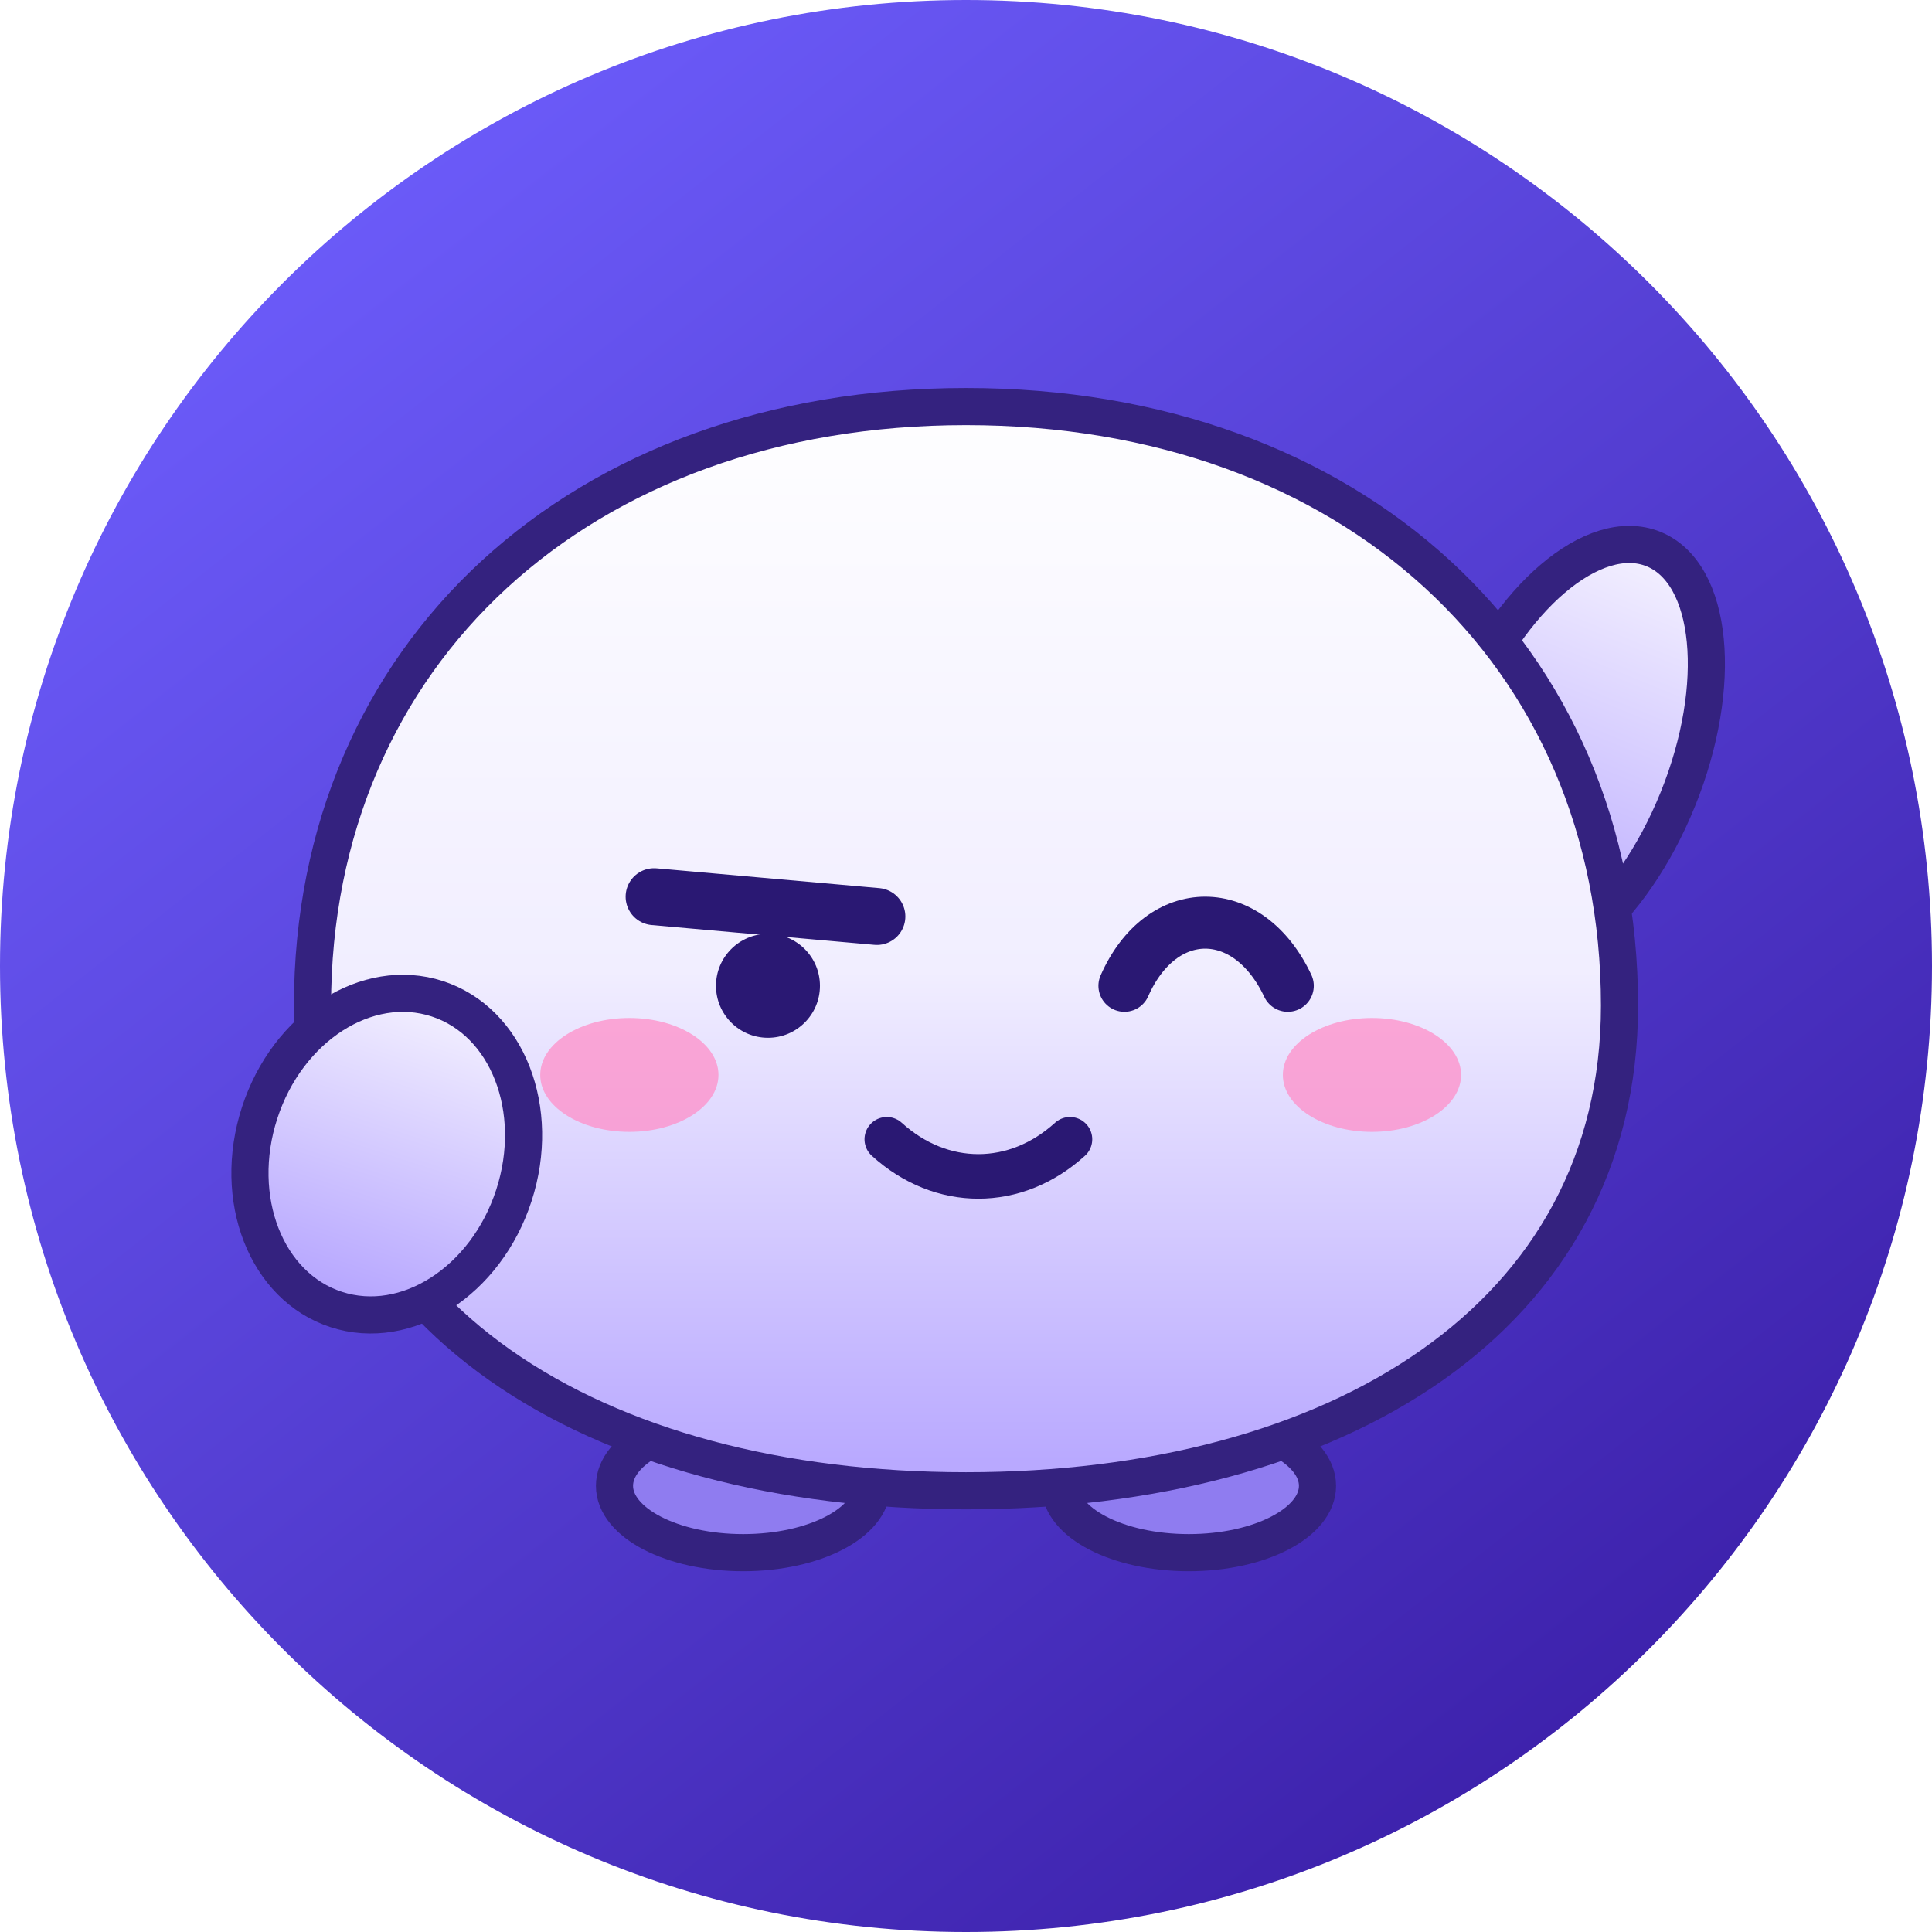
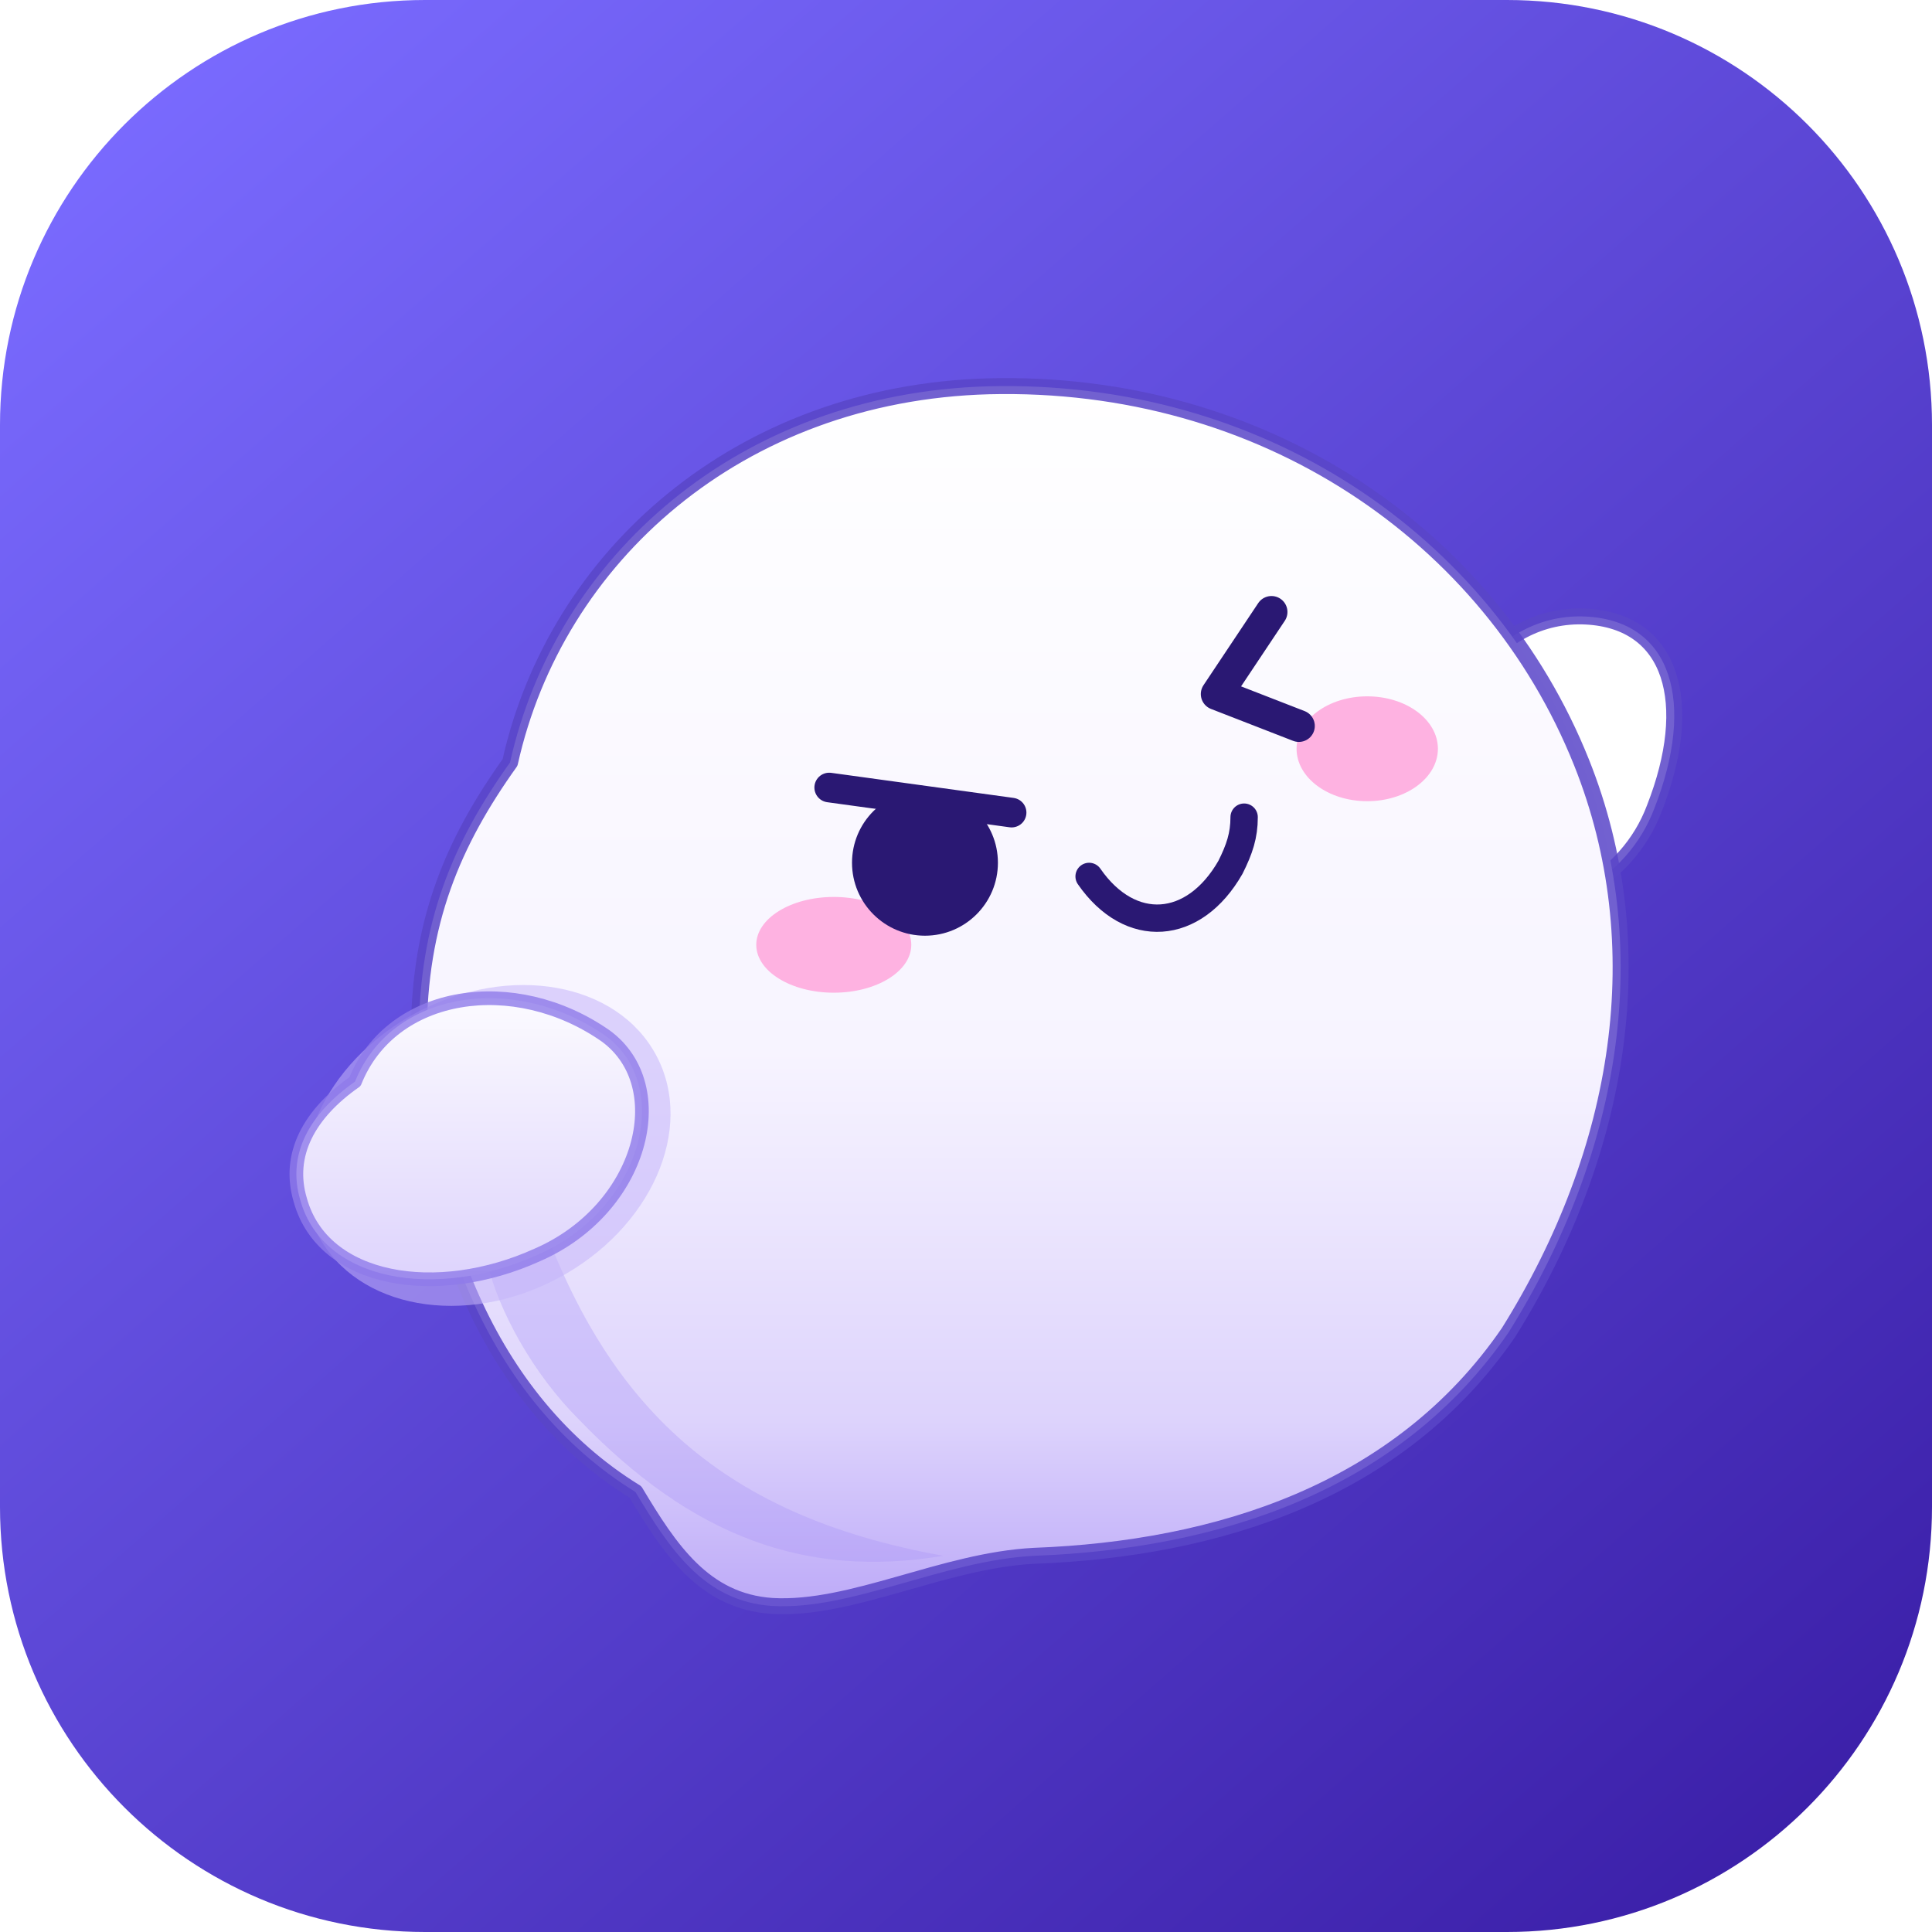
- <svg xmlns="http://www.w3.org/2000/svg" viewBox="0 0 64 64">
+ <svg xmlns="http://www.w3.org/2000/svg" viewBox="0 0 100 100">
  <defs>
-     <linearGradient id="bd-bg" x1="10" y1="4" x2="54" y2="60" gradientUnits="userSpaceOnUse">
-       <stop offset="0" stop-color="#6d5dfc" />
+     <linearGradient id="bd-bg" x1="8" y1="2" x2="92" y2="98" gradientUnits="userSpaceOnUse">
+       <stop offset="0" stop-color="#7a6bff" />
      <stop offset="1" stop-color="#3b1fa8" />
    </linearGradient>
-     <linearGradient id="bd-body" x1="0" y1="10" x2="0" y2="54" gradientUnits="userSpaceOnUse">
+     <linearGradient id="bd-body" x1="0" y1="110" x2="0" y2="650" gradientUnits="userSpaceOnUse">
      <stop offset="0" stop-color="#ffffff" />
-       <stop offset="0.55" stop-color="#f1eeff" />
-       <stop offset="1" stop-color="#b9a9ff" />
+       <stop offset=".55" stop-color="#f7f4ff" />
+       <stop offset=".85" stop-color="#ddd3fc" />
+       <stop offset="1" stop-color="#bdaaf8" />
    </linearGradient>
-     <linearGradient id="bd-limb" x1="0" y1="0" x2="0" y2="1">
-       <stop offset="0" stop-color="#f4f1ff" />
-       <stop offset="1" stop-color="#b3a2ff" />
+     <linearGradient id="bd-limb" x1="0" y1="370" x2="0" y2="530" gradientUnits="userSpaceOnUse">
+       <stop offset="0" stop-color="#ffffff" />
+       <stop offset="1" stop-color="#d8ccfc" />
    </linearGradient>
  </defs>
-   <circle cx="32" cy="32" r="32" fill="url(#bd-bg)" />
-   <g transform="translate(32 32) scale(0.82) translate(-32 -34)">
-     <g stroke="#34227f" stroke-width="1.5" stroke-linejoin="round">
-       <ellipse cx="23" cy="55" rx="5.2" ry="2.7" fill="#8f7cf0" />
-       <ellipse cx="41" cy="55" rx="5.2" ry="2.7" fill="#8f7cf0" />
-       <ellipse cx="56.4" cy="25.5" rx="4.7" ry="9" transform="rotate(22 56.4 25.5)" fill="url(#bd-limb)" />
-       <path d="M5.6 35.6C5.6 21.4 16.4 11.4 32 11.4s26.4 10 26.4 24.2c0 12.6-11.4 19.6-26.4 19.6S5.6 48.2 5.6 35.6z" fill="url(#bd-body)" />
-       <ellipse cx="8.6" cy="41.6" rx="5.4" ry="6.6" transform="rotate(18 8.6 41.6)" fill="url(#bd-limb)" />
+   <rect width="100" height="100" rx="22" fill="url(#bd-bg)" />
+   <g transform="translate(50 51.5) scale(0.118) translate(-310 -382)">
+     <path d="M515 310C512 255 542 214 582 216c38 2 48 38 30 84-12 32-46 50-80 44z" fill="url(#bd-limb)" stroke="#5a46c8" stroke-width="7" stroke-linejoin="round" stroke-opacity=".85" />
+     <path d="M110 280C130 190 210 118 320 115c120-3 220 65 260 165 32 80 18 170-32 250-48 70-128 95-208 98-40 2-80 24-115 22-30-2-45-25-60-50C100 560 70 480 70 400c0-50 15-85 40-120z" fill="url(#bd-body)" stroke="#5a46c8" stroke-width="7" stroke-linejoin="round" stroke-opacity=".85" />
+     <path d="M120 470C150 560 200 610 300 628c-60 10-110-8-160-60-40-40-60-110-20-98z" fill="#a994f6" opacity=".35" />
+     <ellipse cx="100" cy="448" rx="84" ry="66" transform="rotate(-28 100 448)" fill="#c4b5fa" opacity=".55" />
+     <path d="M42 420C58 380 112 372 152 400c30 22 16 76-30 96-44 20-94 12-104-24-6-20 4-38 24-52z" fill="url(#bd-limb)" stroke="#8e7bea" stroke-width="6" stroke-opacity=".8" stroke-linejoin="round" />
+     <ellipse cx="252" cy="360" rx="34" ry="21" fill="#ffa6dc" opacity=".85" />
+     <ellipse cx="486" cy="274" rx="31" ry="23" fill="#ffa6dc" opacity=".85" />
+     <circle cx="292" cy="324" r="32" fill="#2a1873" />
+     <g fill="none" stroke="#2a1873" stroke-linecap="round" stroke-linejoin="round">
+       <path d="M250 291l80 11" stroke-width="13" />
+       <path d="M444 214l-24 36 36 14" stroke-width="14" />
+       <path d="M364 330c18 26 46 24 62-4 4-8 6-14 6-22" stroke-width="12" />
    </g>
-     <ellipse cx="18.4" cy="38.4" rx="3.6" ry="2.3" fill="#ff8fc8" opacity="0.75" />
-     <ellipse cx="48.4" cy="38.4" rx="3.6" ry="2.3" fill="#ff8fc8" opacity="0.75" />
-     <g fill="none" stroke="#2a1873" stroke-linecap="round" stroke-linejoin="round">
-       <path d="M19.4 31.2l9 .8" stroke-width="2.3" />
-       <path d="M38.4 34.8c1.5-3.4 5-3.4 6.6 0" stroke-width="2.1" />
-       <path d="M28.8 41c2.2 2 5.2 2 7.4 0" stroke-width="1.8" />
-     </g>
-     <circle cx="24" cy="34.8" r="2.1" fill="#2a1873" />
  </g>
</svg>
